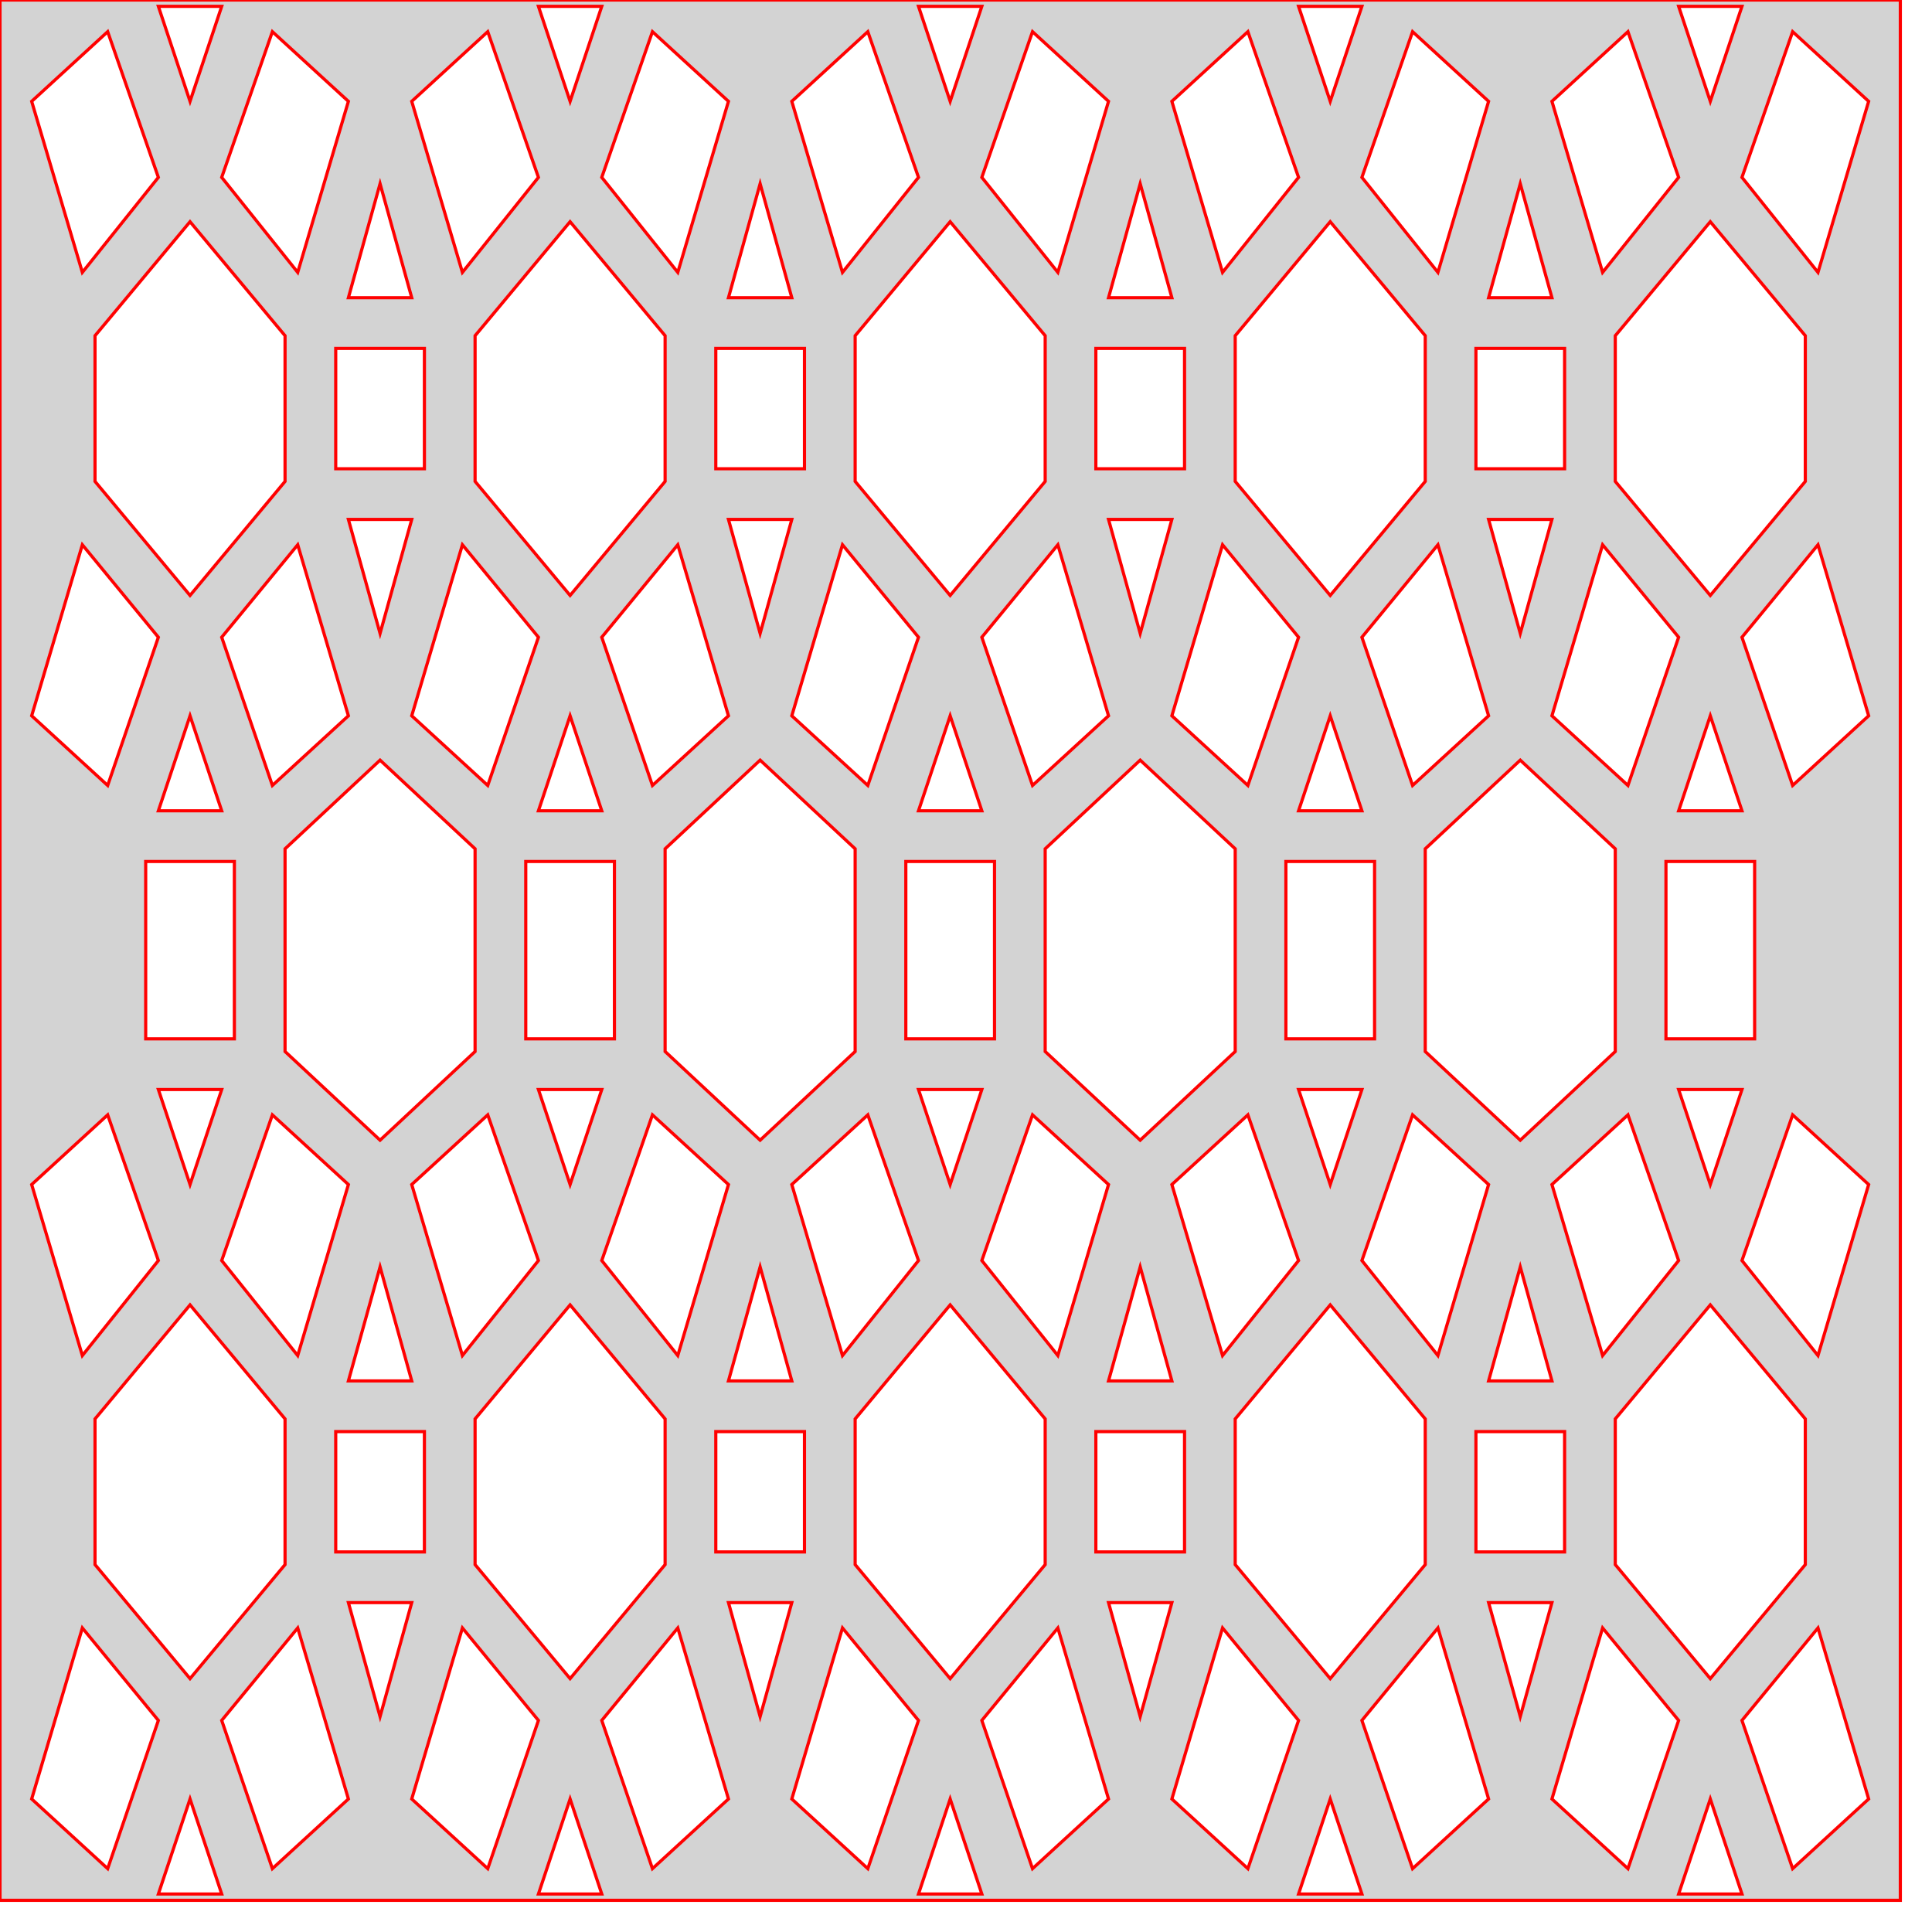
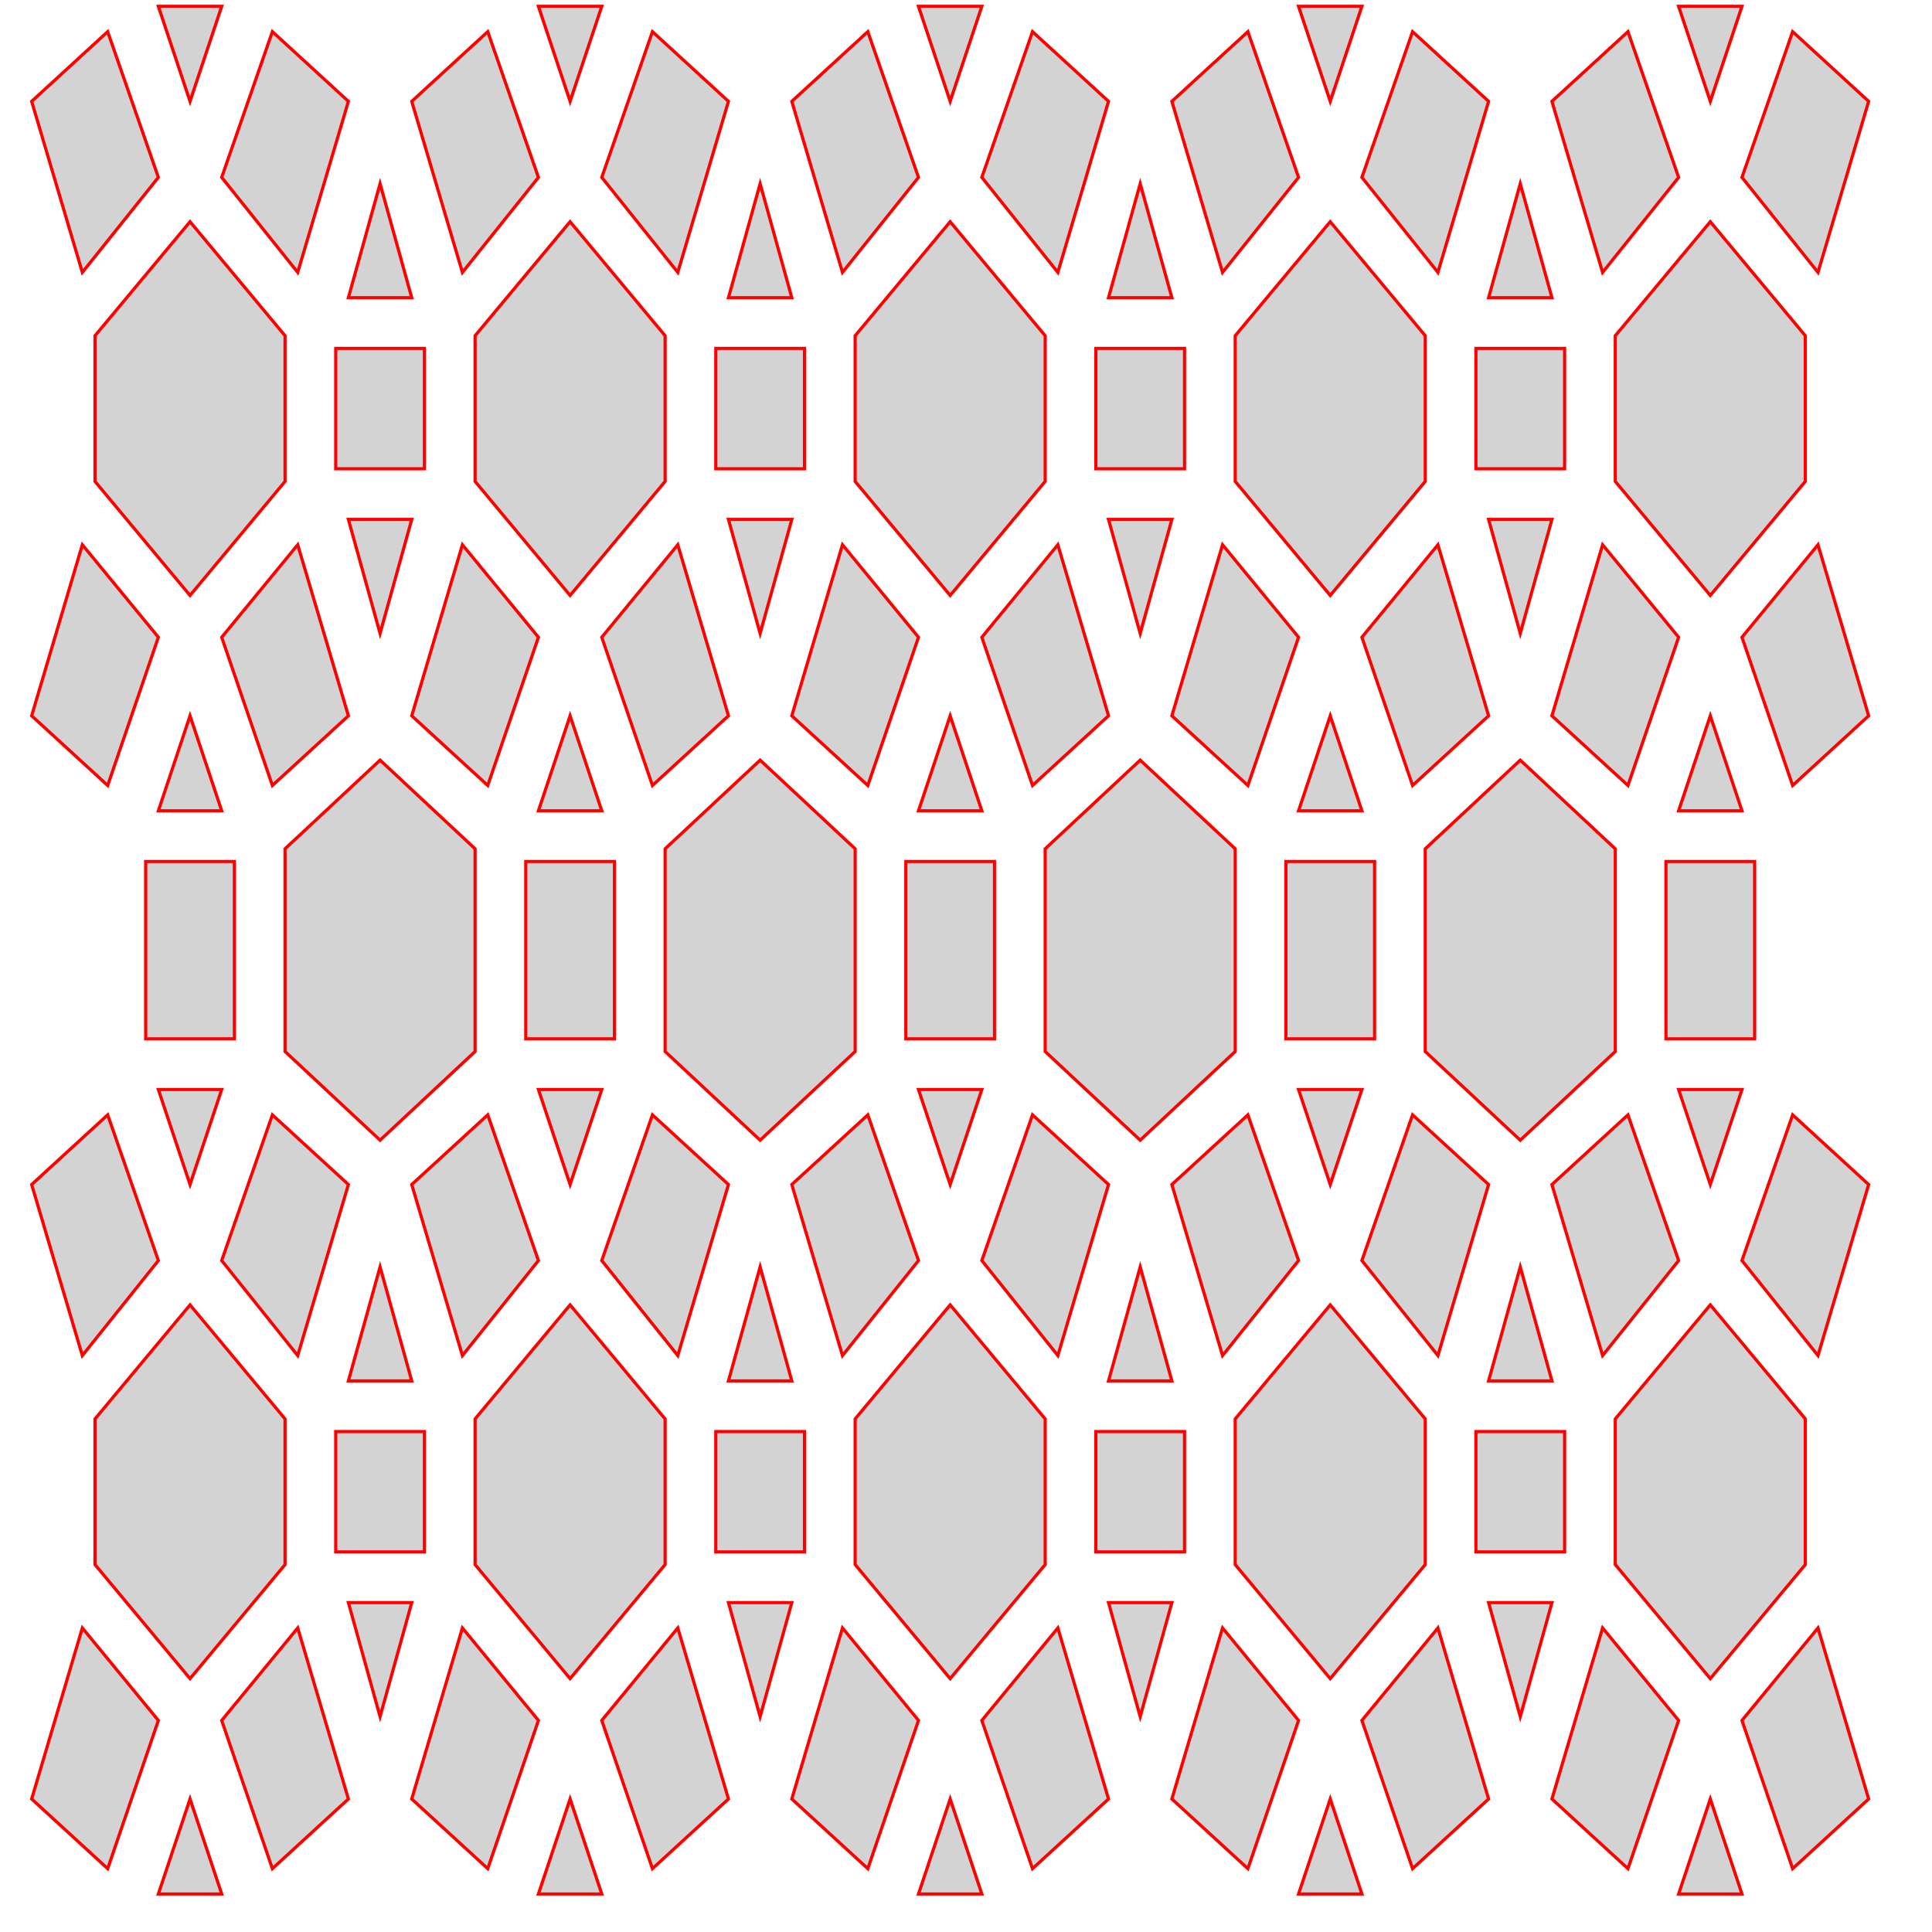
<svg xmlns="http://www.w3.org/2000/svg" version="1.1" width="3in" height="3in" viewBox="0 0 3.05 3.05">
-   <g fill="#d3d3d3" fill-rule="evenodd" stroke="#ff0000" stroke-width="0.005" stroke-linecap="butt" stroke-linejoin="miter" stroke-miterlimit="10" stroke-dasharray="" stroke-dashoffset="0" font-family="none" font-weight="none" font-size="none" text-anchor="none" style="mix-blend-mode: normal">
-     <path d="M0,3v-3h3v3zM0.45,0.53v0.23l-0.15,0.18l-0.15,-0.18v-0.23l0.15,-0.18zM0.37,1.64h-0.14v-0.28h0.14zM0.25,1.006l-0.08,0.234l-0.12,-0.11l0.08,-0.27zM0.55,1.13l-0.12,0.11l-0.08,-0.234l0.12,-0.146zM0.55,0.16l-0.08,0.27l-0.12,-0.15l0.08,-0.23zM0.25,0.28l-0.12,0.15l-0.08,-0.27l0.12,-0.11zM0.35,1.28h-0.1l0.05,-0.15zM0.3,0.16l-0.05,-0.15h0.1zM0.45,2.24v0.23l-0.15,0.18l-0.15,-0.18v-0.23l0.15,-0.18zM0.25,2.716l-0.08,0.234l-0.12,-0.11l0.08,-0.27zM0.55,2.84l-0.12,0.11l-0.08,-0.234l0.12,-0.146zM0.55,1.87l-0.08,0.27l-0.12,-0.15l0.08,-0.23zM0.25,1.99l-0.12,0.15l-0.08,-0.27l0.12,-0.11zM0.35,2.99h-0.1l0.05,-0.15zM0.3,1.87l-0.05,-0.15h0.1zM1.05,0.53v0.23l-0.15,0.18l-0.15,-0.18v-0.23l0.15,-0.18zM0.97,1.64h-0.14v-0.28h0.14zM0.67,0.74h-0.14v-0.19h0.14zM1.27,0.74h-0.14v-0.19h0.14zM0.85,1.006l-0.08,0.234l-0.12,-0.11l0.08,-0.27zM1.15,1.13l-0.12,0.11l-0.08,-0.234l0.12,-0.146zM1.15,0.16l-0.08,0.27l-0.12,-0.15l0.08,-0.23zM0.85,0.28l-0.12,0.15l-0.08,-0.27l0.12,-0.11zM0.95,1.28h-0.1l0.05,-0.15zM0.9,0.16l-0.05,-0.15h0.1zM0.6,1l-0.05,-0.18h0.1zM1.2,1l-0.05,-0.18h0.1zM1.25,0.47h-0.1l0.05,-0.18zM0.65,0.47h-0.1l0.05,-0.18zM0.75,1.34v0.32l-0.15,0.14l-0.15,-0.14v-0.32l0.15,-0.14zM1.35,1.34v0.32l-0.15,0.14l-0.15,-0.14v-0.32l0.15,-0.14zM1.05,2.24v0.23l-0.15,0.18l-0.15,-0.18v-0.23l0.15,-0.18zM0.67,2.45h-0.14v-0.19h0.14zM1.27,2.45h-0.14v-0.19h0.14zM0.85,2.716l-0.08,0.234l-0.12,-0.11l0.08,-0.27zM1.15,2.84l-0.12,0.11l-0.08,-0.234l0.12,-0.146zM1.15,1.87l-0.08,0.27l-0.12,-0.15l0.08,-0.23zM0.85,1.99l-0.12,0.15l-0.08,-0.27l0.12,-0.11zM0.95,2.99h-0.1l0.05,-0.15zM0.9,1.87l-0.05,-0.15h0.1zM0.6,2.71l-0.05,-0.18h0.1zM1.2,2.71l-0.05,-0.18h0.1zM1.25,2.18h-0.1l0.05,-0.18zM0.65,2.18h-0.1l0.05,-0.18zM1.65,0.53v0.23l-0.15,0.18l-0.15,-0.18v-0.23l0.15,-0.18zM1.57,1.64h-0.14v-0.28h0.14zM1.45,1.006l-0.08,0.234l-0.12,-0.11l0.08,-0.27zM1.75,1.13l-0.12,0.11l-0.08,-0.234l0.12,-0.146zM1.75,0.16l-0.08,0.27l-0.12,-0.15l0.08,-0.23zM1.45,0.28l-0.12,0.15l-0.08,-0.27l0.12,-0.11zM1.55,1.28h-0.1l0.05,-0.15zM1.5,0.16l-0.05,-0.15h0.1zM1.65,2.24v0.23l-0.15,0.18l-0.15,-0.18v-0.23l0.15,-0.18zM1.45,2.716l-0.08,0.234l-0.12,-0.11l0.08,-0.27zM1.75,2.84l-0.12,0.11l-0.08,-0.234l0.12,-0.146zM1.75,1.87l-0.08,0.27l-0.12,-0.15l0.08,-0.23zM1.45,1.99l-0.12,0.15l-0.08,-0.27l0.12,-0.11zM1.55,2.99h-0.1l0.05,-0.15zM1.5,1.87l-0.05,-0.15h0.1zM2.25,0.53v0.23l-0.15,0.18l-0.15,-0.18v-0.23l0.15,-0.18zM2.17,1.64h-0.14v-0.28h0.14zM1.87,0.74h-0.14v-0.19h0.14zM2.47,0.74h-0.14v-0.19h0.14zM2.05,1.006l-0.08,0.234l-0.12,-0.11l0.08,-0.27zM2.35,1.13l-0.12,0.11l-0.08,-0.234l0.12,-0.146zM2.35,0.16l-0.08,0.27l-0.12,-0.15l0.08,-0.23zM2.05,0.28l-0.12,0.15l-0.08,-0.27l0.12,-0.11zM2.15,1.28h-0.1l0.05,-0.15zM2.1,0.16l-0.05,-0.15h0.1zM1.8,1l-0.05,-0.18h0.1zM2.4,1l-0.05,-0.18h0.1zM2.45,0.47h-0.1l0.05,-0.18zM1.85,0.47h-0.1l0.05,-0.18zM1.95,1.34v0.32l-0.15,0.14l-0.15,-0.14v-0.32l0.15,-0.14zM2.55,1.34v0.32l-0.15,0.14l-0.15,-0.14v-0.32l0.15,-0.14zM2.25,2.24v0.23l-0.15,0.18l-0.15,-0.18v-0.23l0.15,-0.18zM1.87,2.45h-0.14v-0.19h0.14zM2.47,2.45h-0.14v-0.19h0.14zM2.05,2.716l-0.08,0.234l-0.12,-0.11l0.08,-0.27zM2.35,2.84l-0.12,0.11l-0.08,-0.234l0.12,-0.146zM2.35,1.87l-0.08,0.27l-0.12,-0.15l0.08,-0.23zM2.05,1.99l-0.12,0.15l-0.08,-0.27l0.12,-0.11zM2.15,2.99h-0.1l0.05,-0.15zM2.1,1.87l-0.05,-0.15h0.1zM1.8,2.71l-0.05,-0.18h0.1zM2.4,2.71l-0.05,-0.18h0.1zM2.45,2.18h-0.1l0.05,-0.18zM1.85,2.18h-0.1l0.05,-0.18zM2.85,0.53v0.23l-0.15,0.18l-0.15,-0.18v-0.23l0.15,-0.18zM2.77,1.64h-0.14v-0.28h0.14zM2.65,1.006l-0.08,0.234l-0.12,-0.11l0.08,-0.27zM2.95,1.13l-0.12,0.11l-0.08,-0.234l0.12,-0.146zM2.95,0.16l-0.08,0.27l-0.12,-0.15l0.08,-0.23zM2.65,0.28l-0.12,0.15l-0.08,-0.27l0.12,-0.11zM2.75,1.28h-0.1l0.05,-0.15zM2.7,0.16l-0.05,-0.15h0.1zM2.85,2.24v0.23l-0.15,0.18l-0.15,-0.18v-0.23l0.15,-0.18zM2.65,2.716l-0.08,0.234l-0.12,-0.11l0.08,-0.27zM2.95,2.84l-0.12,0.11l-0.08,-0.234l0.12,-0.146zM2.95,1.87l-0.08,0.27l-0.12,-0.15l0.08,-0.23zM2.65,1.99l-0.12,0.15l-0.08,-0.27l0.12,-0.11zM2.75,2.99h-0.1l0.05,-0.15zM2.7,1.87l-0.05,-0.15h0.1z" />
+   <g fill="none" fill-rule="none" stroke="none" stroke-width="none" stroke-linecap="butt" stroke-linejoin="miter" stroke-miterlimit="10" stroke-dasharray="" stroke-dashoffset="0" font-family="none" font-weight="none" font-size="none" text-anchor="none" style="mix-blend-mode: normal">
+     <path d="M0,3v-3h3v3z" fill="none" fill-rule="nonzero" stroke="none" stroke-width="1" />
+     <path d="M0.45,0.53v0.23l-0.15,0.18l-0.15,-0.18v-0.23l0.15,-0.18zM0.37,1.64h-0.14v-0.28h0.14zM0.25,1.006l-0.08,0.234l-0.12,-0.11l0.08,-0.27zM0.55,1.13l-0.12,0.11l-0.08,-0.234l0.12,-0.146zM0.55,0.16l-0.08,0.27l-0.12,-0.15l0.08,-0.23zM0.25,0.28l-0.12,0.15l-0.08,-0.27l0.12,-0.11zM0.35,1.28h-0.1l0.05,-0.15zM0.3,0.16l-0.05,-0.15h0.1zM0.45,2.24v0.23l-0.15,0.18l-0.15,-0.18v-0.23l0.15,-0.18zM0.25,2.716l-0.08,0.234l-0.12,-0.11l0.08,-0.27zM0.55,2.84l-0.12,0.11l-0.08,-0.234l0.12,-0.146zM0.55,1.87l-0.08,0.27l-0.12,-0.15l0.08,-0.23zM0.25,1.99l-0.12,0.15l-0.08,-0.27l0.12,-0.11zM0.35,2.99h-0.1l0.05,-0.15zM0.3,1.87l-0.05,-0.15h0.1zM1.05,0.53v0.23l-0.15,0.18l-0.15,-0.18v-0.23l0.15,-0.18zM0.97,1.64h-0.14v-0.28h0.14zM0.67,0.74h-0.14v-0.19h0.14zM1.27,0.74h-0.14v-0.19h0.14zM0.85,1.006l-0.08,0.234l-0.12,-0.11l0.08,-0.27zM1.15,1.13l-0.12,0.11l-0.08,-0.234l0.12,-0.146zM1.15,0.16l-0.08,0.27l-0.12,-0.15l0.08,-0.23zM0.85,0.28l-0.12,0.15l-0.08,-0.27l0.12,-0.11zM0.95,1.28h-0.1l0.05,-0.15zM0.9,0.16l-0.05,-0.15h0.1zM0.6,1l-0.05,-0.18h0.1zM1.2,1l-0.05,-0.18h0.1zM1.25,0.47h-0.1l0.05,-0.18zM0.65,0.47h-0.1l0.05,-0.18zM0.75,1.34v0.32l-0.15,0.14l-0.15,-0.14v-0.32l0.15,-0.14zM1.35,1.34v0.32l-0.15,0.14l-0.15,-0.14v-0.32l0.15,-0.14zM1.05,2.24v0.23l-0.15,0.18l-0.15,-0.18v-0.23l0.15,-0.18zM0.67,2.45h-0.14v-0.19h0.14zM1.27,2.45h-0.14v-0.19h0.14zM0.85,2.716l-0.08,0.234l-0.12,-0.11l0.08,-0.27zM1.15,2.84l-0.12,0.11l-0.08,-0.234l0.12,-0.146zM1.15,1.87l-0.08,0.27l-0.12,-0.15l0.08,-0.23zM0.85,1.99l-0.12,0.15l-0.08,-0.27l0.12,-0.11zM0.95,2.99h-0.1l0.05,-0.15zM0.9,1.87l-0.05,-0.15h0.1zM0.6,2.71l-0.05,-0.18h0.1zM1.2,2.71l-0.05,-0.18h0.1zM1.25,2.18h-0.1l0.05,-0.18zM0.65,2.18h-0.1l0.05,-0.18zM1.65,0.53v0.23l-0.15,0.18l-0.15,-0.18v-0.23l0.15,-0.18zM1.57,1.64h-0.14v-0.28h0.14zM1.45,1.006l-0.08,0.234l-0.12,-0.11l0.08,-0.27zM1.75,1.13l-0.12,0.11l-0.08,-0.234l0.12,-0.146zM1.75,0.16l-0.08,0.27l-0.12,-0.15l0.08,-0.23zM1.45,0.28l-0.12,0.15l-0.08,-0.27l0.12,-0.11zM1.55,1.28h-0.1l0.05,-0.15zM1.5,0.16l-0.05,-0.15h0.1zM1.65,2.24v0.23l-0.15,0.18l-0.15,-0.18v-0.23l0.15,-0.18zM1.45,2.716l-0.08,0.234l-0.12,-0.11l0.08,-0.27zM1.75,2.84l-0.12,0.11l-0.08,-0.234l0.12,-0.146zM1.75,1.87l-0.08,0.27l-0.12,-0.15l0.08,-0.23zM1.45,1.99l-0.12,0.15l-0.08,-0.27l0.12,-0.11zM1.55,2.99h-0.1l0.05,-0.15zM1.5,1.87l-0.05,-0.15h0.1zM2.25,0.53v0.23l-0.15,0.18l-0.15,-0.18v-0.23l0.15,-0.18zM2.17,1.64h-0.14v-0.28h0.14zM1.87,0.74h-0.14v-0.19h0.14zM2.47,0.74h-0.14v-0.19h0.14zM2.05,1.006l-0.08,0.234l-0.12,-0.11l0.08,-0.27zM2.35,1.13l-0.12,0.11l-0.08,-0.234l0.12,-0.146zM2.35,0.16l-0.08,0.27l-0.12,-0.15l0.08,-0.23zM2.05,0.28l-0.12,0.15l-0.08,-0.27l0.12,-0.11zM2.15,1.28h-0.1l0.05,-0.15zM2.1,0.16l-0.05,-0.15h0.1zM1.8,1l-0.05,-0.18h0.1zM2.4,1l-0.05,-0.18h0.1zM2.45,0.47h-0.1l0.05,-0.18zM1.85,0.47h-0.1l0.05,-0.18zM1.95,1.34v0.32l-0.15,0.14l-0.15,-0.14v-0.32l0.15,-0.14zM2.55,1.34v0.32l-0.15,0.14l-0.15,-0.14v-0.32l0.15,-0.14zM2.25,2.24v0.23l-0.15,0.18l-0.15,-0.18v-0.23l0.15,-0.18zM1.87,2.45h-0.14v-0.19h0.14zM2.47,2.45h-0.14v-0.19h0.14zM2.05,2.716l-0.08,0.234l-0.12,-0.11l0.08,-0.27zM2.35,2.84l-0.12,0.11l-0.08,-0.234l0.12,-0.146zM2.35,1.87l-0.08,0.27l-0.12,-0.15l0.08,-0.23zM2.05,1.99l-0.12,0.15l-0.08,-0.27l0.12,-0.11zM2.15,2.99h-0.1l0.05,-0.15zM2.1,1.87l-0.05,-0.15h0.1zM1.8,2.71l-0.05,-0.18h0.1zM2.4,2.71l-0.05,-0.18h0.1zM2.45,2.18h-0.1l0.05,-0.18zM1.85,2.18h-0.1l0.05,-0.18zM2.85,0.53v0.23l-0.15,0.18l-0.15,-0.18v-0.23l0.15,-0.18zM2.77,1.64h-0.14v-0.28h0.14zM2.65,1.006l-0.08,0.234l-0.12,-0.11l0.08,-0.27zM2.95,1.13l-0.12,0.11l-0.08,-0.234l0.12,-0.146zM2.95,0.16l-0.08,0.27l-0.12,-0.15l0.08,-0.23zM2.65,0.28l-0.12,0.15l-0.08,-0.27l0.12,-0.11zM2.75,1.28h-0.1l0.05,-0.15zM2.7,0.16l-0.05,-0.15h0.1zM2.85,2.24v0.23l-0.15,0.18l-0.15,-0.18v-0.23l0.15,-0.18zM2.65,2.716l-0.08,0.234l-0.12,-0.11l0.08,-0.27zM2.95,2.84l-0.12,0.11l-0.08,-0.234l0.12,-0.146zM2.95,1.87l-0.08,0.27l-0.12,-0.15l0.08,-0.23zM2.65,1.99l-0.12,0.15l-0.08,-0.27l0.12,-0.11zM2.75,2.99h-0.1l0.05,-0.15zM2.7,1.87l-0.05,-0.15h0.1z" fill="#d3d3d3" fill-rule="evenodd" stroke="#ff0000" stroke-width="0.005" />
  </g>
</svg>
